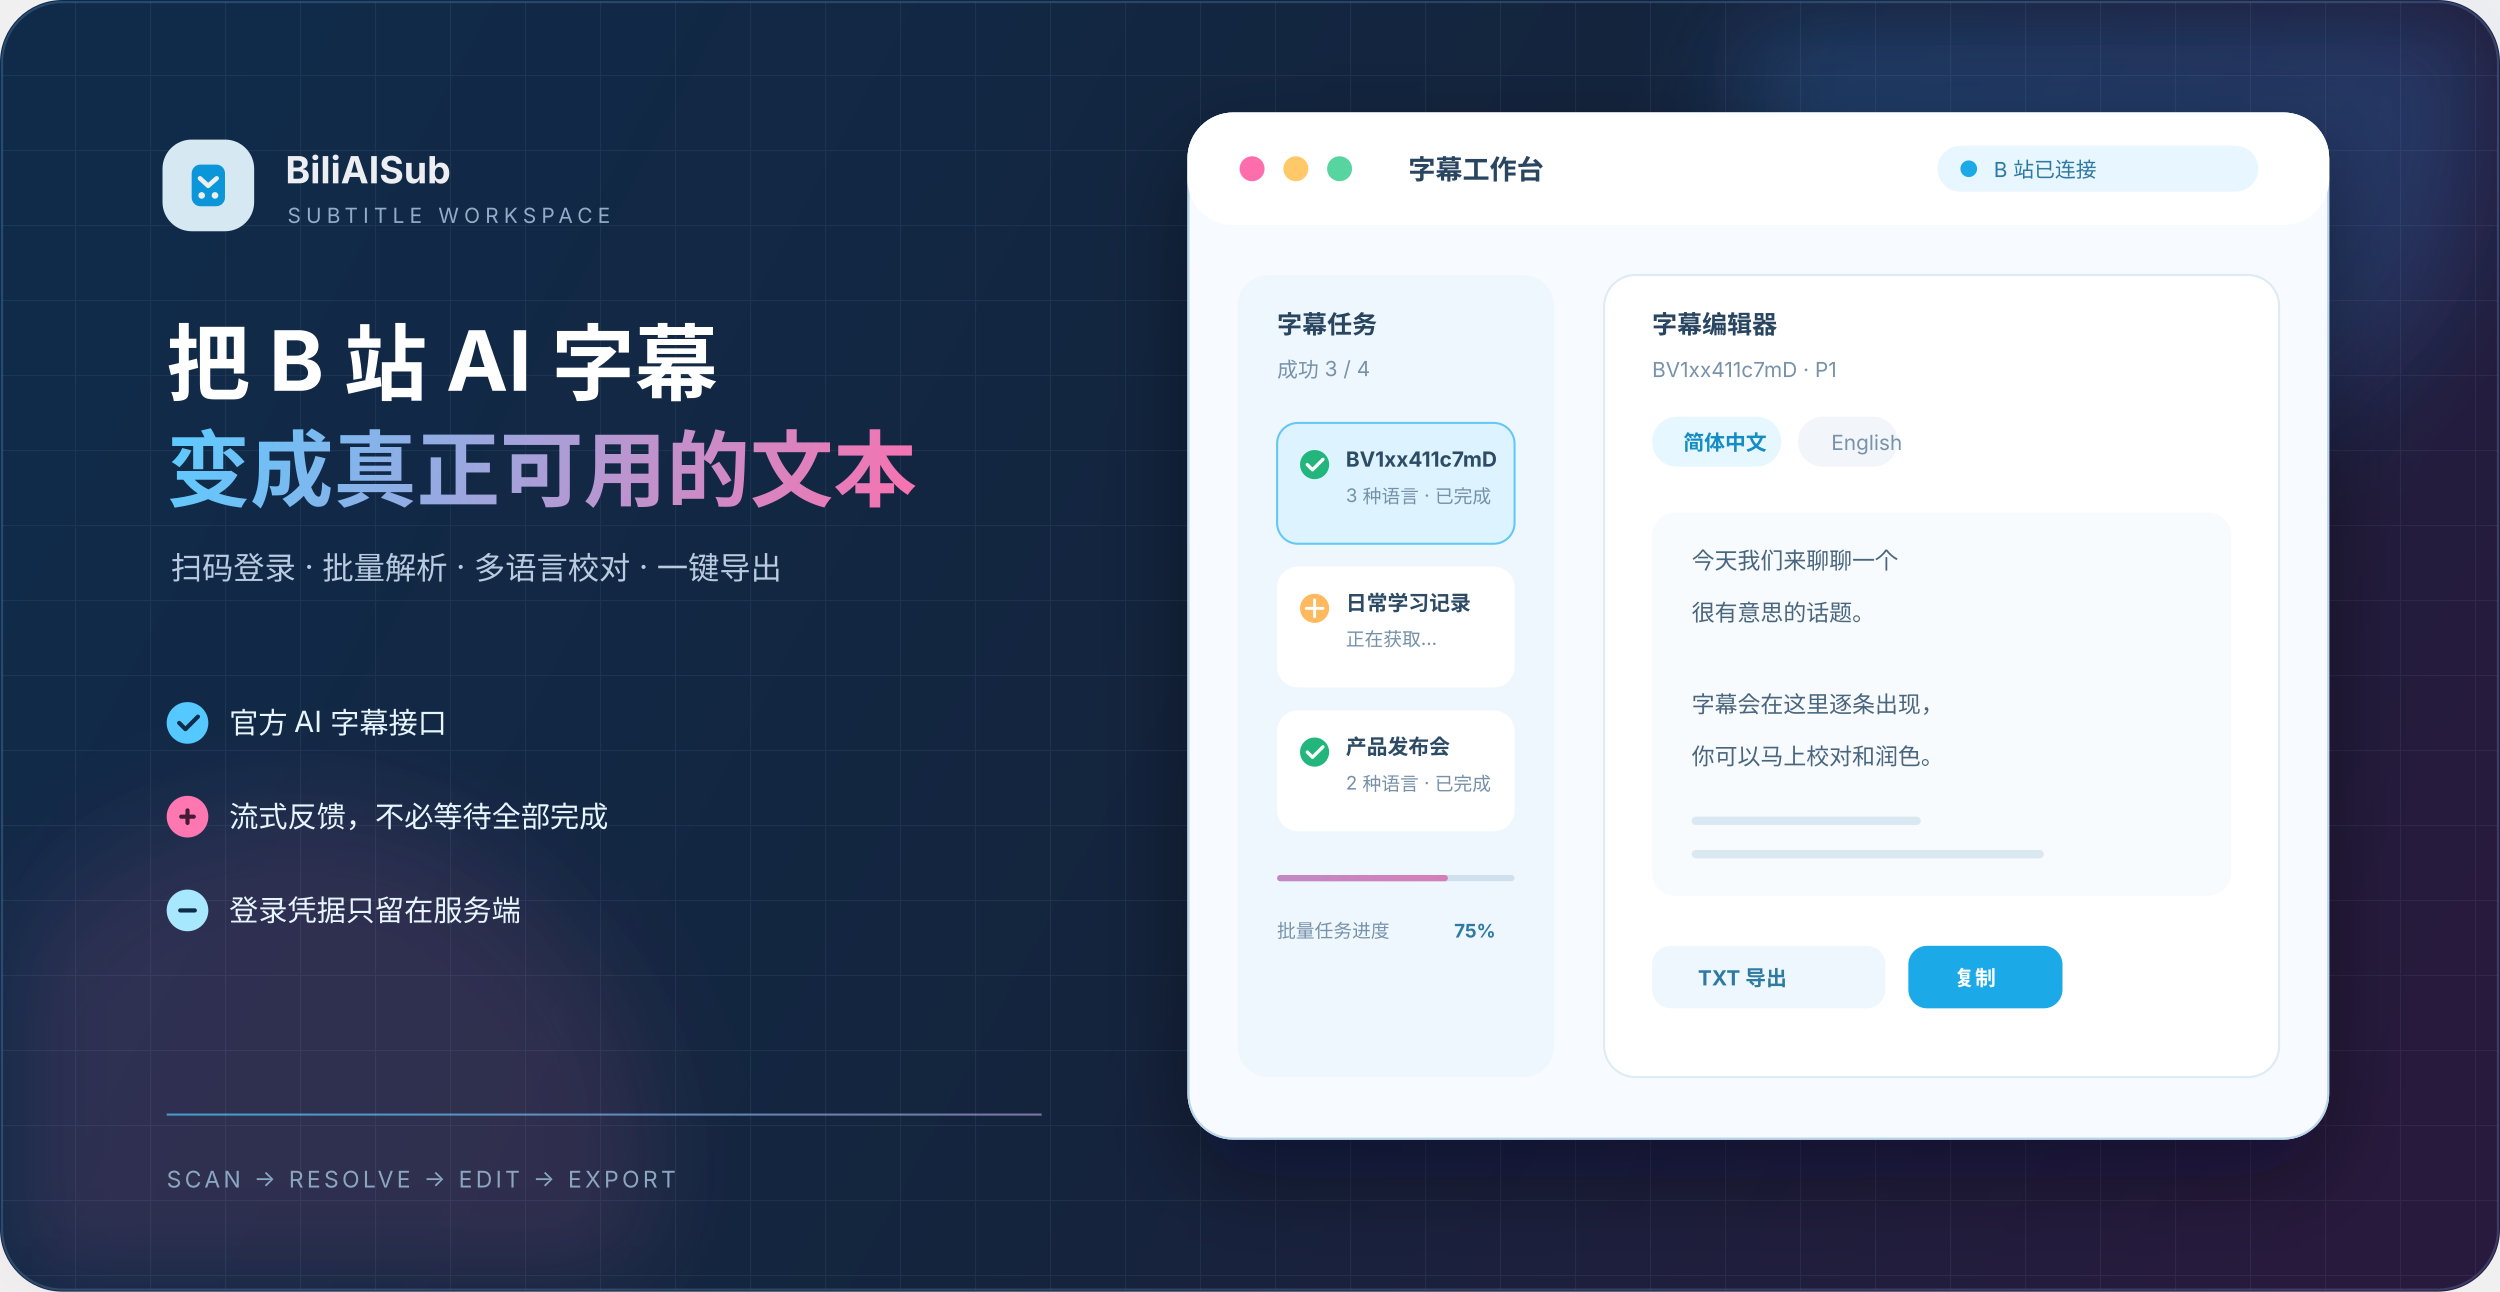
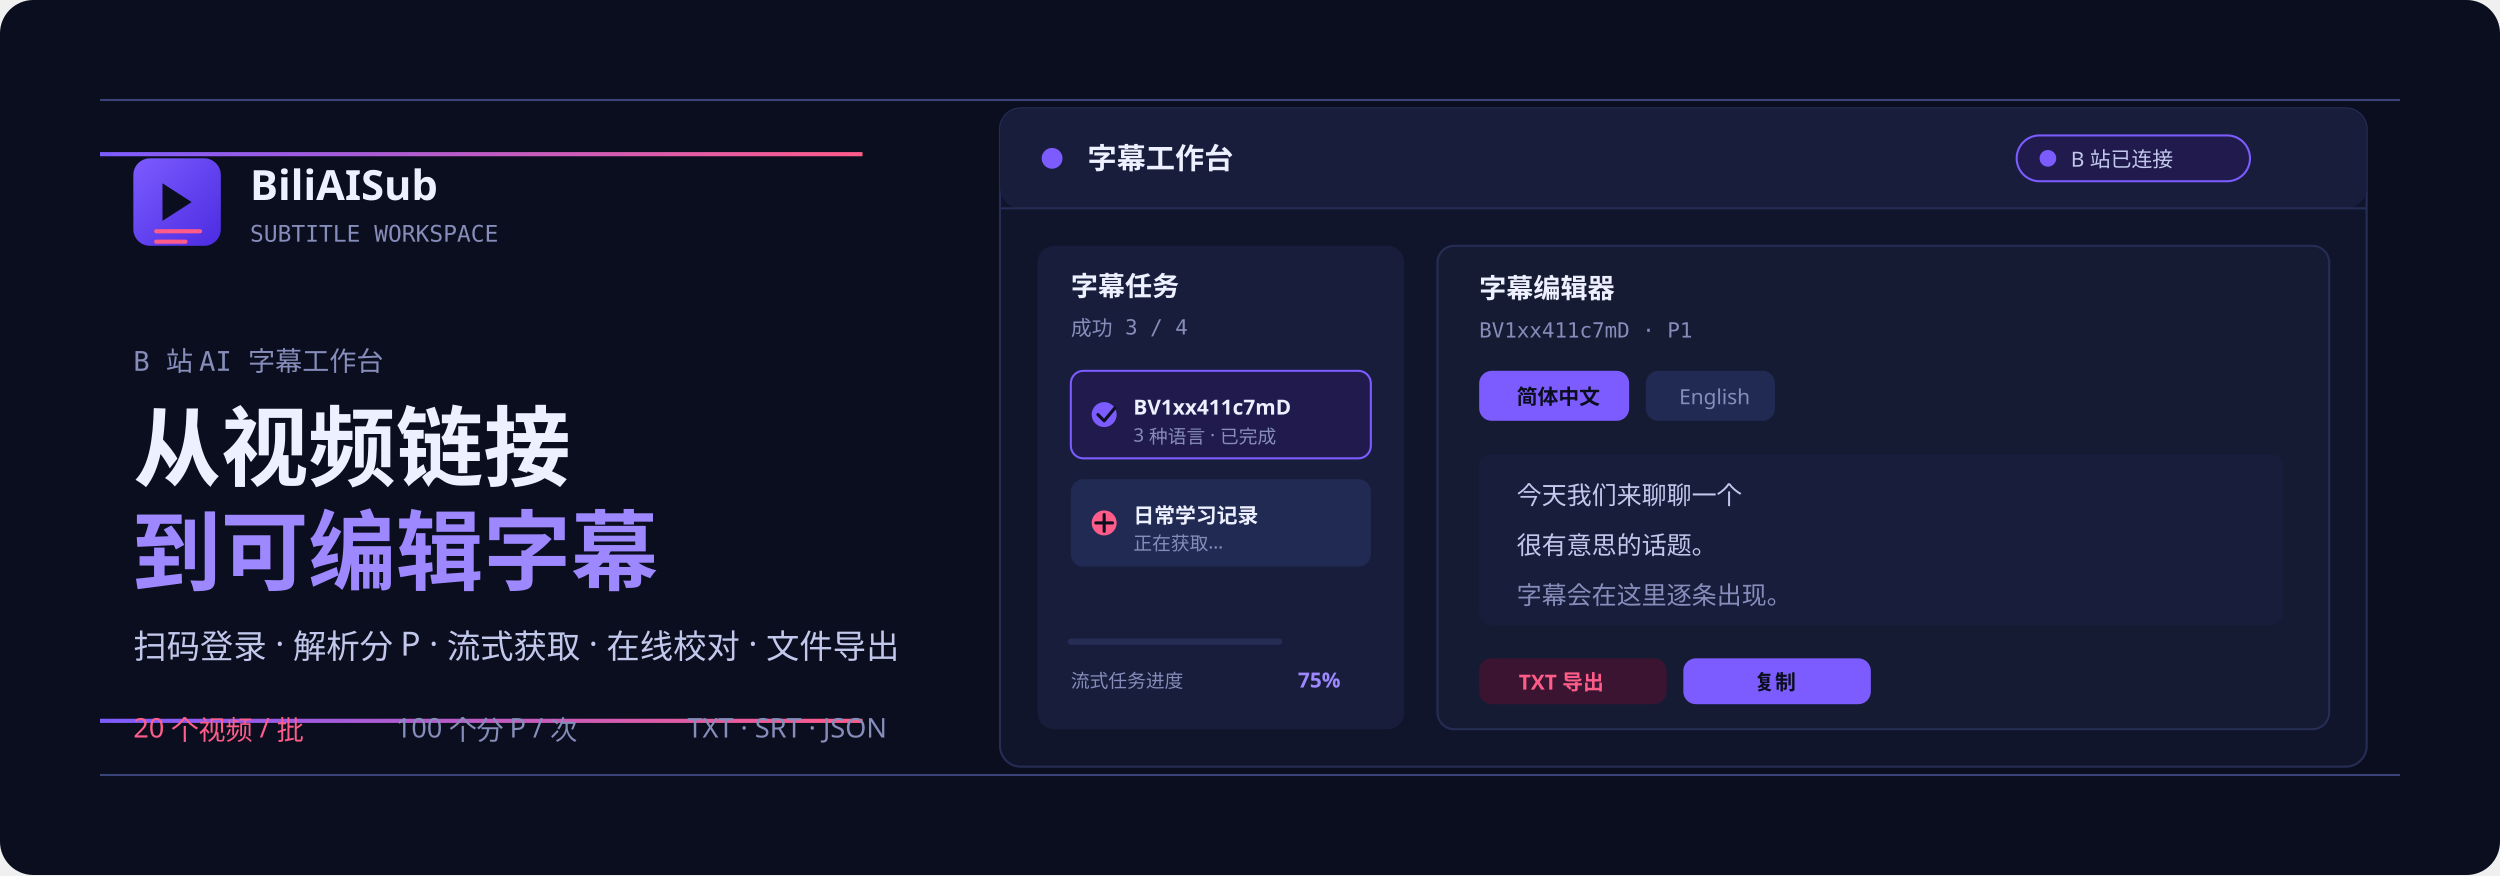
- <svg xmlns="http://www.w3.org/2000/svg" width="1200" height="620" viewBox="0 0 1200 620" fill="none" role="img" aria-labelledby="title desc">
+ <svg xmlns="http://www.w3.org/2000/svg" width="1200" height="420" viewBox="0 0 1200 420" role="img" aria-labelledby="title desc">
  <defs>
-     <linearGradient id="bg" x1="70" y1="30" x2="1120" y2="600" gradientUnits="userSpaceOnUse">
-       <stop stop-color="#102B4A" />
-       <stop offset="0.52" stop-color="#14243D" />
-       <stop offset="1" stop-color="#281A3D" />
+     <linearGradient id="heroBrand" x1="0" y1="0" x2="1" y2="1">
+       <stop offset="0" stop-color="#7C5CFF" />
+       <stop offset="1" stop-color="#4B2BE0" />
    </linearGradient>
-     <linearGradient id="brand" x1="120" y1="102" x2="460" y2="230" gradientUnits="userSpaceOnUse">
-       <stop stop-color="#5CCBFF" />
-       <stop offset="1" stop-color="#FF6EAC" />
+     <linearGradient id="heroRule" x1="0" y1="0" x2="1" y2="0">
+       <stop offset="0" stop-color="#7C5CFF" />
+       <stop offset="1" stop-color="#FF5C8A" />
    </linearGradient>
-     <linearGradient id="line" x1="130" y1="0" x2="840" y2="0" gradientUnits="userSpaceOnUse">
-       <stop stop-color="#52C7FF" />
-       <stop offset="1" stop-color="#F66BA7" />
-     </linearGradient>
-     <filter id="shadow" x="-30%" y="-30%" width="160%" height="170%" color-interpolation-filters="sRGB">
-       <feDropShadow dx="0" dy="18" stdDeviation="22" flood-color="#06111F" flood-opacity="0.42" />
-     </filter>
-     <filter id="glow" x="-50%" y="-50%" width="200%" height="200%">
-       <feGaussianBlur stdDeviation="26" />
-     </filter>
-     <pattern id="grid" width="36" height="36" patternUnits="userSpaceOnUse">
-       <path d="M36 0H0V36" stroke="#B3D7F6" stroke-opacity="0.07" />
-     </pattern>
  </defs>
-   <rect width="1200" height="620" rx="30" fill="url(#bg)" />
-   <circle cx="1015" cy="48" r="180" fill="#3F9FFF" fill-opacity="0.2" filter="url(#glow)" />
-   <circle cx="142" cy="558" r="170" fill="#F162A4" fill-opacity="0.13" filter="url(#glow)" />
-   <rect x="1" y="1" width="1198" height="618" rx="29" fill="url(#grid)" />
-   <rect x="1" y="1" width="1198" height="618" rx="29" stroke="#8ACBFF" stroke-opacity="0.2" />
-   <g opacity="0.92">
-     <rect x="78" y="67" width="44" height="44" rx="14" fill="#E7F8FF" />
-     <path d="M92 83.2C92 80.9 93.9 79 96.2 79H103.8C106.1 79 108 80.9 108 83.2V94.8C108 97.1 106.1 99 103.8 99H96.2C93.9 99 92 97.1 92 94.8V83.2Z" fill="#0B9FE5" />
-     <path d="M96 85.6L99.9 89.2L104 85.6" stroke="white" stroke-width="2.2" stroke-linecap="round" stroke-linejoin="round" />
-     <circle cx="96.8" cy="93.8" r="1.6" fill="white" />
-     <circle cx="103.2" cy="93.8" r="1.6" fill="white" />
-     <text x="137" y="88" fill="white" font-family="Inter,Segoe UI,Microsoft YaHei,sans-serif" font-size="18" font-weight="700">BiliAISub</text>
-     <text x="138" y="107" fill="#9DB8D1" font-family="Inter,Segoe UI,Microsoft YaHei,sans-serif" font-size="10" letter-spacing="2.5">SUBTITLE WORKSPACE</text>
+   <rect width="1200" height="420" rx="16" fill="#0B0E1E" />
+   <path d="M48 48H1152M48 372H1152" stroke="#3B4478" stroke-width="1" />
+   <path d="M48 74H414M48 346H414" stroke="url(#heroRule)" stroke-width="2" />
+   <g font-family="Segoe UI, Microsoft YaHei, PingFang SC, sans-serif">
+     <rect x="64" y="76" width="42" height="42" rx="8" fill="url(#heroBrand)" />
+     <path d="M78 88L92 97L78 106V88Z" fill="#0B0E1E" />
+     <path d="M75 111H96M75 116H89" stroke="#FF5C8A" stroke-width="2" stroke-linecap="round" />
+     <text x="120" y="96" fill="#EDF0FF" font-size="20" font-weight="700">BiliAISub</text>
+     <text x="120" y="116" fill="#868DBA" font-family="Cascadia Code, SFMono-Regular, Consolas, monospace" font-size="11">SUBTITLE WORKSPACE</text>
+     <text x="64" y="178" fill="#868DBA" font-family="Cascadia Code, SFMono-Regular, Consolas, monospace" font-size="13">B 站 AI 字幕工作台</text>
+     <text x="64" y="230" fill="#EDF0FF" font-size="42" font-weight="700">从视频链接</text>
+     <text x="64" y="280" fill="#9D88FF" font-size="42" font-weight="700">到可编辑字幕</text>
+     <text x="64" y="316" fill="#C2C8EC" font-size="16">扫码登录 · 解析分 P · 流式获取 · 在线校对 · 文件导出</text>
+     <g font-size="13">
+       <text x="64" y="354" fill="#FF5C8A">20 个视频 / 批</text>
+       <text x="190" y="354" fill="#868DBA">100 个分 P / 次</text>
+       <text x="330" y="354" fill="#868DBA">TXT · SRT · JSON</text>
+     </g>
  </g>
-   <text x="80" y="189" fill="white" font-family="Inter,Segoe UI,Microsoft YaHei,sans-serif" font-size="40" font-weight="750">把 B 站 AI 字幕</text>
-   <text x="80" y="240" fill="url(#brand)" font-family="Inter,Segoe UI,Microsoft YaHei,sans-serif" font-size="40" font-weight="750">变成真正可用的文本</text>
-   <text x="82" y="278" fill="#B9CBE0" font-family="Inter,Segoe UI,Microsoft YaHei,sans-serif" font-size="15">扫码登录 · 批量解析 · 多语言校对 · 一键导出</text>
-   <g transform="translate(80 337)">
-     <circle cx="10" cy="10" r="10" fill="#54C8FF" />
-     <path d="M6 10L9 13L15 7" stroke="#0E2C49" stroke-width="2" stroke-linecap="round" stroke-linejoin="round" />
-     <text x="30" y="15" fill="#E6F5FF" font-family="Inter,Segoe UI,Microsoft YaHei,sans-serif" font-size="14">官方 AI 字幕接口</text>
-     <circle cx="10" cy="55" r="10" fill="#FF77B1" />
-     <path d="M7 55H13M10 52V58" stroke="#451A37" stroke-width="2" stroke-linecap="round" />
-     <text x="30" y="60" fill="#E6F5FF" font-family="Inter,Segoe UI,Microsoft YaHei,sans-serif" font-size="14">流式反馈，不必等待全部完成</text>
-     <circle cx="10" cy="100" r="10" fill="#A7E8FF" />
-     <path d="M6.5 100H13.5" stroke="#0E2C49" stroke-width="2" stroke-linecap="round" />
-     <text x="30" y="105" fill="#E6F5FF" font-family="Inter,Segoe UI,Microsoft YaHei,sans-serif" font-size="14">登录凭据只留在服务端</text>
+   <g transform="translate(480 52)" font-family="Segoe UI, Microsoft YaHei, PingFang SC, sans-serif">
+     <rect width="656" height="316" rx="10" fill="#10152C" stroke="#262D55" />
+     <rect width="656" height="48" rx="10" fill="#171D3B" />
+     <path d="M0 48H656" stroke="#262D55" stroke-width="1" />
+     <circle cx="25" cy="24" r="5" fill="#7C5CFF" />
+     <text x="42" y="29" fill="#EDF0FF" font-size="14" font-weight="700">字幕工作台</text>
+     <rect x="488" y="13" width="112" height="22" rx="11" fill="#201A4D" stroke="#7C5CFF" />
+     <circle cx="503" cy="24" r="4" fill="#7C5CFF" />
+     <text x="514" y="28" fill="#C2C8EC" font-size="10">B 站已连接</text>
+     <rect x="18" y="66" width="176" height="232" rx="8" fill="#171D3B" />
+     <text x="34" y="90" fill="#EDF0FF" font-size="13" font-weight="700">字幕任务</text>
+     <text x="34" y="109" fill="#868DBA" font-family="Cascadia Code, Consolas, monospace" font-size="10">成功 3 / 4</text>
+     <rect x="34" y="126" width="144" height="42" rx="6" fill="#201A4D" stroke="#7C5CFF" />
+     <circle cx="50" cy="147" r="6" fill="#7C5CFF" />
+     <path d="M47 147L50 150L55 144" stroke="#0B0E1E" stroke-width="1.5" fill="none" stroke-linecap="round" stroke-linejoin="round" />
+     <text x="64" y="147" fill="#EDF0FF" font-size="10" font-weight="700">BV1xx411c7mD</text>
+     <text x="64" y="160" fill="#868DBA" font-size="9">3 种语言 · 已完成</text>
+     <rect x="34" y="178" width="144" height="42" rx="6" fill="#212A52" />
+     <circle cx="50" cy="199" r="6" fill="#FF5C8A" />
+     <path d="M50 195V203M46 199H54" stroke="#0B0E1E" stroke-width="1.5" stroke-linecap="round" />
+     <text x="64" y="199" fill="#EDF0FF" font-size="10" font-weight="700">日常学习记录</text>
+     <text x="64" y="212" fill="#868DBA" font-size="9">正在获取…</text>
+     <path d="M34 256H134" stroke="#262D55" stroke-width="3" stroke-linecap="round" />
+     <path d="M34 256H108" stroke="url(#heroRule)" stroke-width="3" stroke-linecap="round" />
+     <text x="34" y="278" fill="#868DBA" font-size="9">流式任务进度</text>
+     <text x="143" y="278" fill="#9D88FF" font-size="10" font-weight="700">75%</text>
+     <rect x="210" y="66" width="428" height="232" rx="8" fill="#151B33" stroke="#262D55" />
+     <text x="230" y="91" fill="#EDF0FF" font-size="13" font-weight="700">字幕编辑器</text>
+     <text x="230" y="110" fill="#868DBA" font-family="Cascadia Code, Consolas, monospace" font-size="10">BV1xx411c7mD · P1</text>
+     <rect x="230" y="126" width="72" height="24" rx="6" fill="#7C5CFF" />
+     <text x="248" y="142" fill="#0B0E1E" font-size="10" font-weight="700">简体中文</text>
+     <rect x="310" y="126" width="62" height="24" rx="6" fill="#212A52" />
+     <text x="326" y="142" fill="#868DBA" font-size="10">English</text>
+     <rect x="230" y="166" width="386" height="82" rx="6" fill="#171D3B" />
+     <text x="248" y="190" fill="#C2C8EC" font-family="Cascadia Code, SFMono-Regular, Consolas, monospace" font-size="12">今天我们来聊聊一个</text>
+     <text x="248" y="214" fill="#C2C8EC" font-family="Cascadia Code, SFMono-Regular, Consolas, monospace" font-size="12">很有意思的话题。</text>
+     <text x="248" y="238" fill="#868DBA" font-family="Cascadia Code, SFMono-Regular, Consolas, monospace" font-size="12">字幕会在这里逐条出现。</text>
+     <rect x="230" y="264" width="90" height="22" rx="6" fill="#3A1430" />
+     <text x="249" y="279" fill="#FF5C8A" font-size="10" font-weight="700">TXT 导出</text>
+     <rect x="328" y="264" width="90" height="22" rx="6" fill="#7C5CFF" />
+     <text x="362" y="279" fill="#0B0E1E" font-size="10" font-weight="700">复制</text>
  </g>
-   <g filter="url(#shadow)">
-     <rect x="570" y="54" width="548" height="493" rx="22" fill="#F7FBFF" />
-     <rect x="570.5" y="54.5" width="547" height="492" rx="21.5" stroke="#B9D6EE" />
-     <rect x="570" y="54" width="548" height="54" rx="22" fill="#FFFFFF" />
-     <circle cx="601" cy="81" r="6" fill="#FF6EAC" />
-     <circle cx="622" cy="81" r="6" fill="#FFC969" />
-     <circle cx="643" cy="81" r="6" fill="#57D5A0" />
-     <text x="676" y="86" fill="#294560" font-family="Inter,Segoe UI,Microsoft YaHei,sans-serif" font-size="13" font-weight="650">字幕工作台</text>
-     <rect x="930" y="70" width="154" height="22" rx="11" fill="#E8F6FF" />
-     <circle cx="945" cy="81" r="4" fill="#1BA9E8" />
-     <text x="957" y="85" fill="#2D7AA3" font-family="Inter,Segoe UI,Microsoft YaHei,sans-serif" font-size="10">B 站已连接</text>
-     <rect x="594" y="132" width="152" height="385" rx="15" fill="#EEF7FD" />
-     <text x="613" y="160" fill="#294560" font-family="Inter,Segoe UI,Microsoft YaHei,sans-serif" font-size="12" font-weight="700">字幕任务</text>
-     <text x="613" y="181" fill="#7792A9" font-family="Inter,Segoe UI,Microsoft YaHei,sans-serif" font-size="10">成功 3 / 4</text>
-     <rect x="613" y="203" width="114" height="58" rx="10" fill="#DDF3FF" stroke="#64C8F3" />
-     <circle cx="631" cy="223" r="7" fill="#22B67B" />
-     <path d="M627.5 223L630 225.5L635 220.5" stroke="white" stroke-width="1.6" stroke-linecap="round" stroke-linejoin="round" />
-     <text x="646" y="224" fill="#2D4B66" font-family="Inter,Segoe UI,Microsoft YaHei,sans-serif" font-size="10" font-weight="650">BV1xx411c7mD</text>
-     <text x="646" y="241" fill="#7590A8" font-family="Inter,Segoe UI,Microsoft YaHei,sans-serif" font-size="9">3 种语言 · 已完成</text>
-     <rect x="613" y="272" width="114" height="58" rx="10" fill="#FFFFFF" />
-     <circle cx="631" cy="292" r="7" fill="#FFB95E" />
-     <path d="M631 288V296M627 292H635" stroke="white" stroke-width="1.4" stroke-linecap="round" />
-     <text x="646" y="293" fill="#2D4B66" font-family="Inter,Segoe UI,Microsoft YaHei,sans-serif" font-size="10" font-weight="650">日常学习记录</text>
-     <text x="646" y="310" fill="#7590A8" font-family="Inter,Segoe UI,Microsoft YaHei,sans-serif" font-size="9">正在获取…</text>
-     <rect x="613" y="341" width="114" height="58" rx="10" fill="#FFFFFF" />
-     <circle cx="631" cy="361" r="7" fill="#22B67B" />
-     <path d="M627.5 361L630 363.5L635 358.5" stroke="white" stroke-width="1.6" stroke-linecap="round" stroke-linejoin="round" />
-     <text x="646" y="362" fill="#2D4B66" font-family="Inter,Segoe UI,Microsoft YaHei,sans-serif" font-size="10" font-weight="650">产品发布会</text>
-     <text x="646" y="379" fill="#7590A8" font-family="Inter,Segoe UI,Microsoft YaHei,sans-serif" font-size="9">2 种语言 · 已完成</text>
-     <rect x="613" y="420" width="114" height="3" rx="1.5" fill="#D0E0EC" />
-     <rect x="613" y="420" width="82" height="3" rx="1.5" fill="url(#line)" />
-     <text x="613" y="450" fill="#7792A9" font-family="Inter,Segoe UI,Microsoft YaHei,sans-serif" font-size="9">批量任务进度</text>
-     <text x="698" y="450" fill="#2D7AA3" font-family="Inter,Segoe UI,Microsoft YaHei,sans-serif" font-size="9" font-weight="700">75%</text>
-     <rect x="770" y="132" width="324" height="385" rx="15" fill="#FFFFFF" stroke="#DCEBF5" />
-     <text x="793" y="160" fill="#294560" font-family="Inter,Segoe UI,Microsoft YaHei,sans-serif" font-size="12" font-weight="700">字幕编辑器</text>
-     <text x="793" y="181" fill="#7792A9" font-family="Inter,Segoe UI,Microsoft YaHei,sans-serif" font-size="10">BV1xx411c7mD · P1</text>
-     <rect x="793" y="200" width="62" height="24" rx="12" fill="#E7F7FF" />
-     <text x="808" y="216" fill="#168CC5" font-family="Inter,Segoe UI,Microsoft YaHei,sans-serif" font-size="10" font-weight="700">简体中文</text>
-     <rect x="863" y="200" width="48" height="24" rx="12" fill="#F2F6FA" />
-     <text x="879" y="216" fill="#7792A9" font-family="Inter,Segoe UI,Microsoft YaHei,sans-serif" font-size="10">English</text>
-     <rect x="793" y="246" width="278" height="184" rx="11" fill="#F8FBFD" />
-     <text x="812" y="273" fill="#4A667E" font-family="ui-monospace,Consolas,monospace" font-size="11">今天我们来聊聊一个</text>
-     <text x="812" y="298" fill="#4A667E" font-family="ui-monospace,Consolas,monospace" font-size="11">很有意思的话题。</text>
-     <text x="812" y="342" fill="#4A667E" font-family="ui-monospace,Consolas,monospace" font-size="11">字幕会在这里逐条出现，</text>
-     <text x="812" y="367" fill="#4A667E" font-family="ui-monospace,Consolas,monospace" font-size="11">你可以马上校对和润色。</text>
-     <rect x="812" y="392" width="110" height="4" rx="2" fill="#D9E8F1" />
-     <rect x="812" y="408" width="169" height="4" rx="2" fill="#D9E8F1" />
-     <rect x="793" y="454" width="112" height="30" rx="9" fill="#EEF7FD" />
-     <text x="815" y="473" fill="#2D7AA3" font-family="Inter,Segoe UI,Microsoft YaHei,sans-serif" font-size="10" font-weight="650">TXT 导出</text>
-     <rect x="916" y="454" width="74" height="30" rx="9" fill="#1BA9E8" />
-     <text x="938" y="473" fill="white" font-family="Inter,Segoe UI,Microsoft YaHei,sans-serif" font-size="10" font-weight="650">复制</text>
-   </g>
-   <path d="M80 535H500" stroke="url(#line)" stroke-opacity="0.7" />
-   <text x="80" y="570" fill="#8AA7C1" font-family="Inter,Segoe UI,Microsoft YaHei,sans-serif" font-size="11" letter-spacing="1.6">SCAN  →  RESOLVE  →  EDIT  →  EXPORT</text>
</svg>
